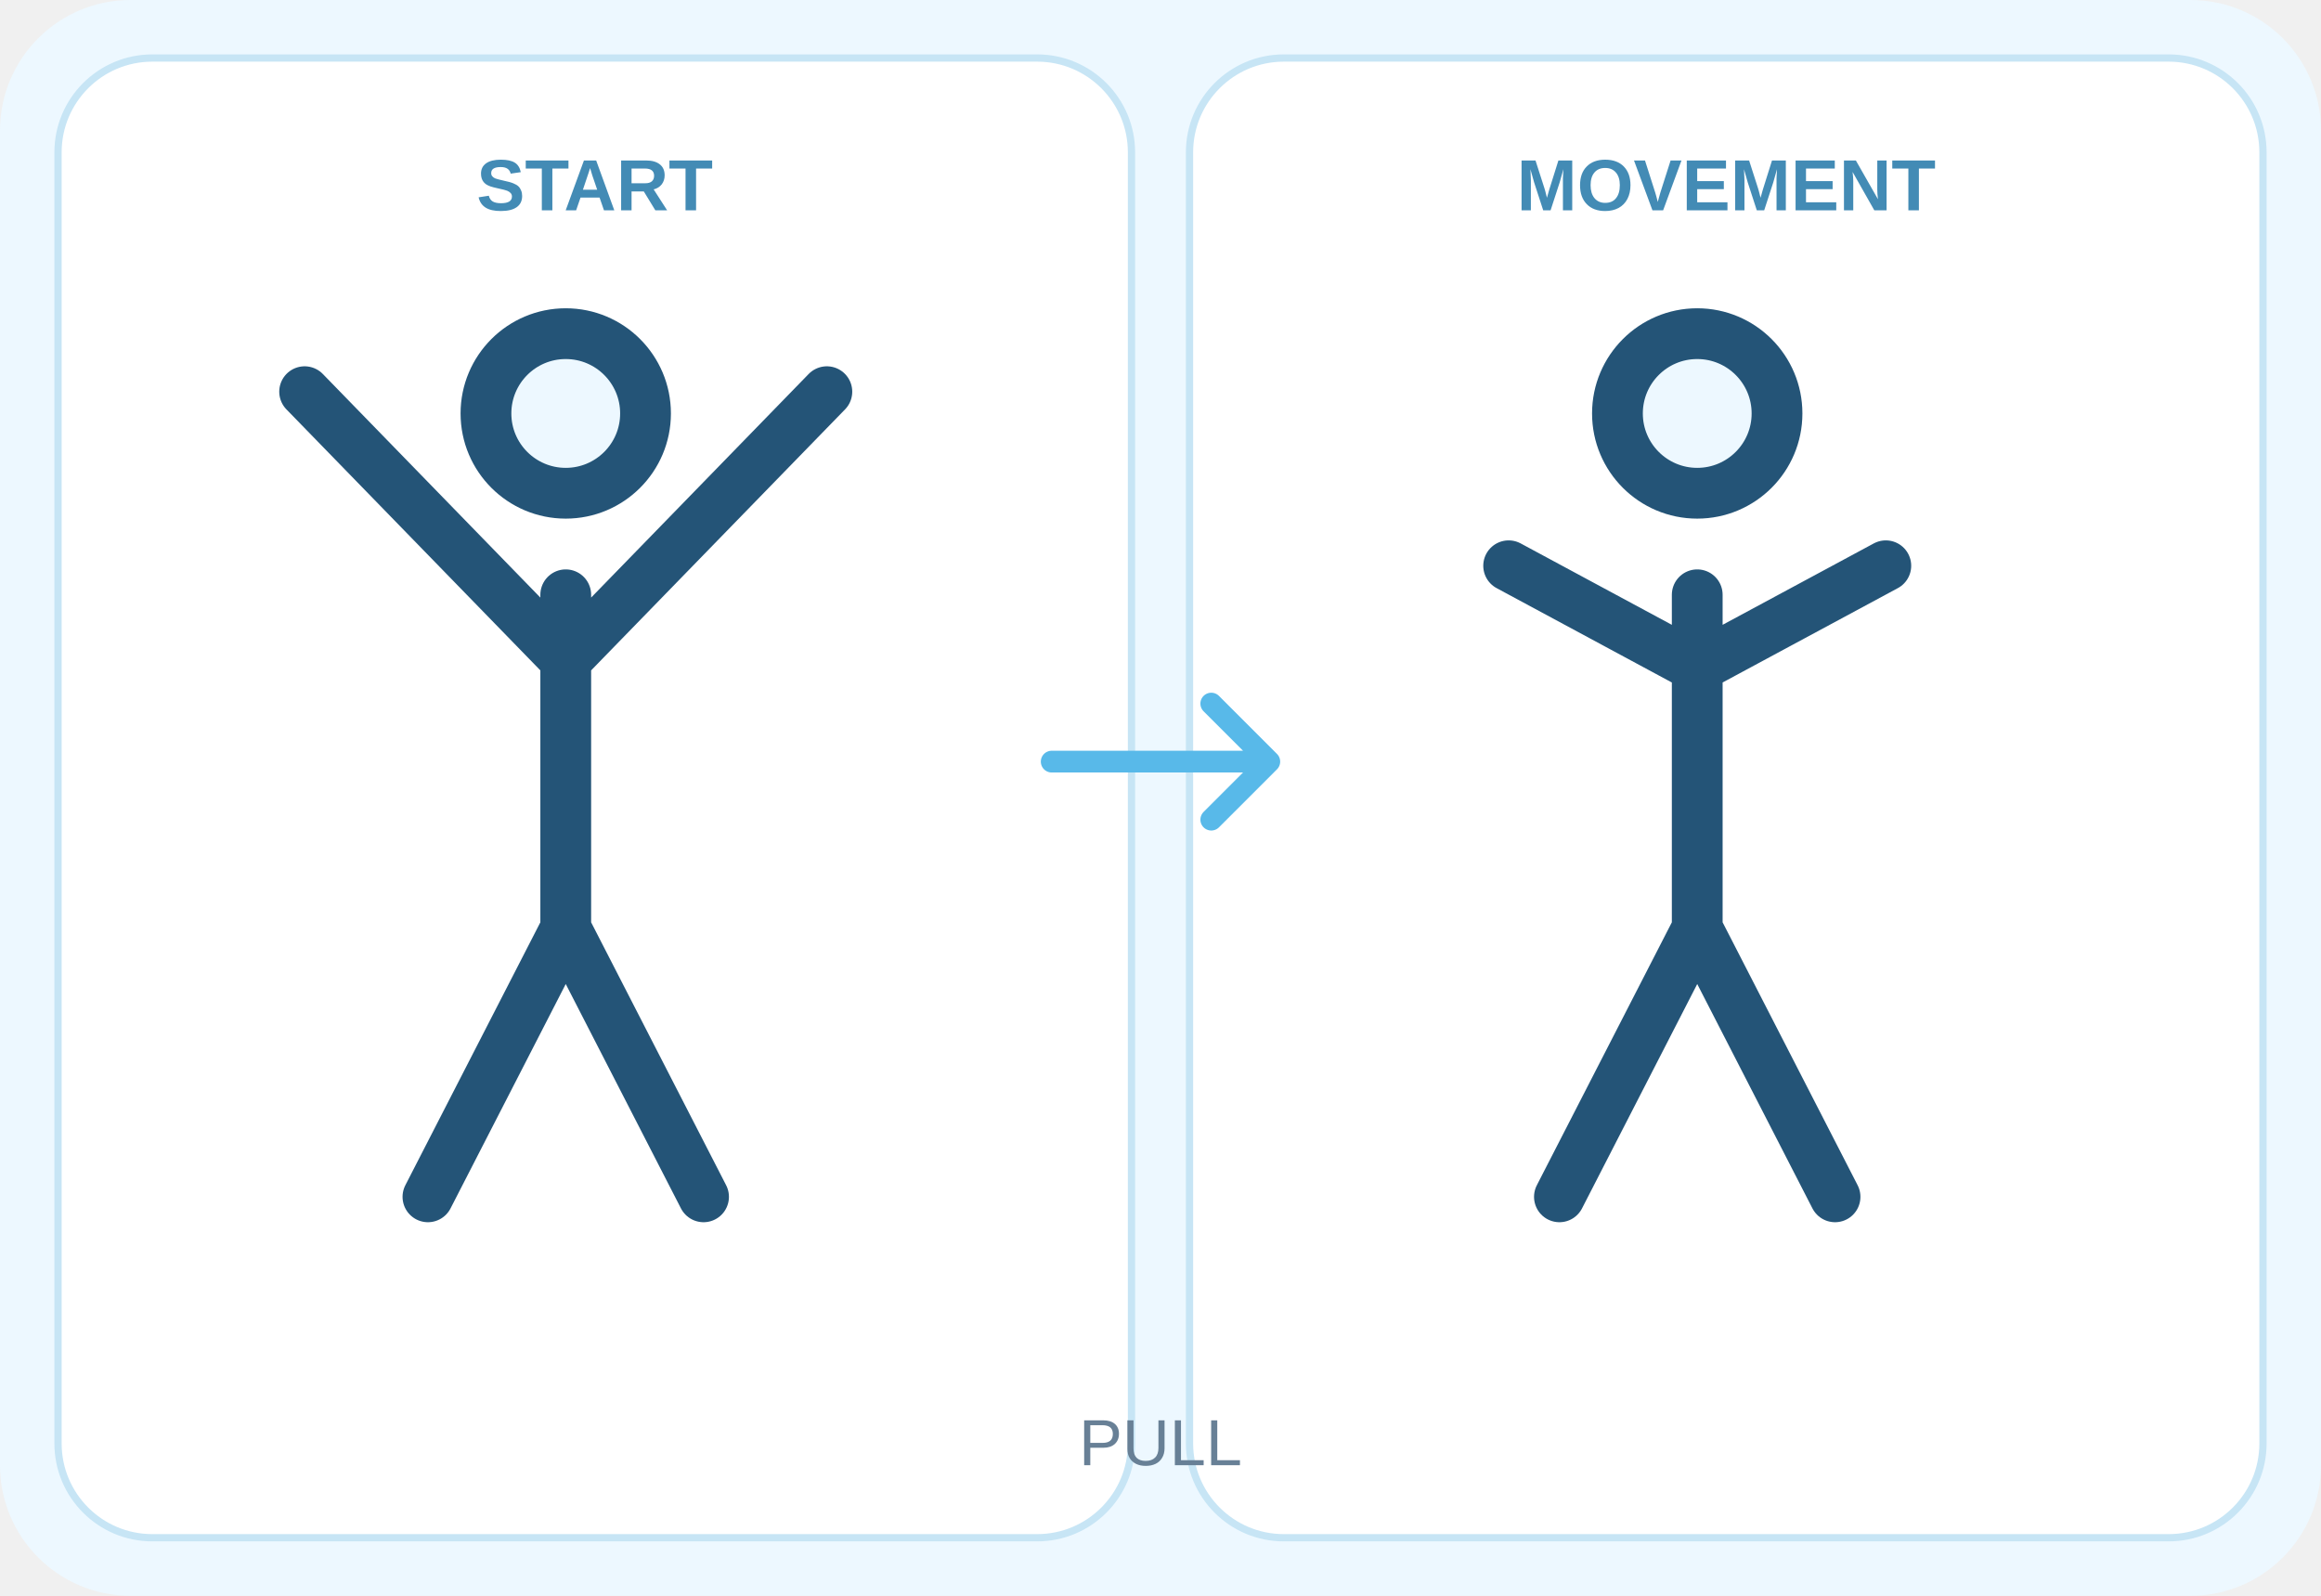
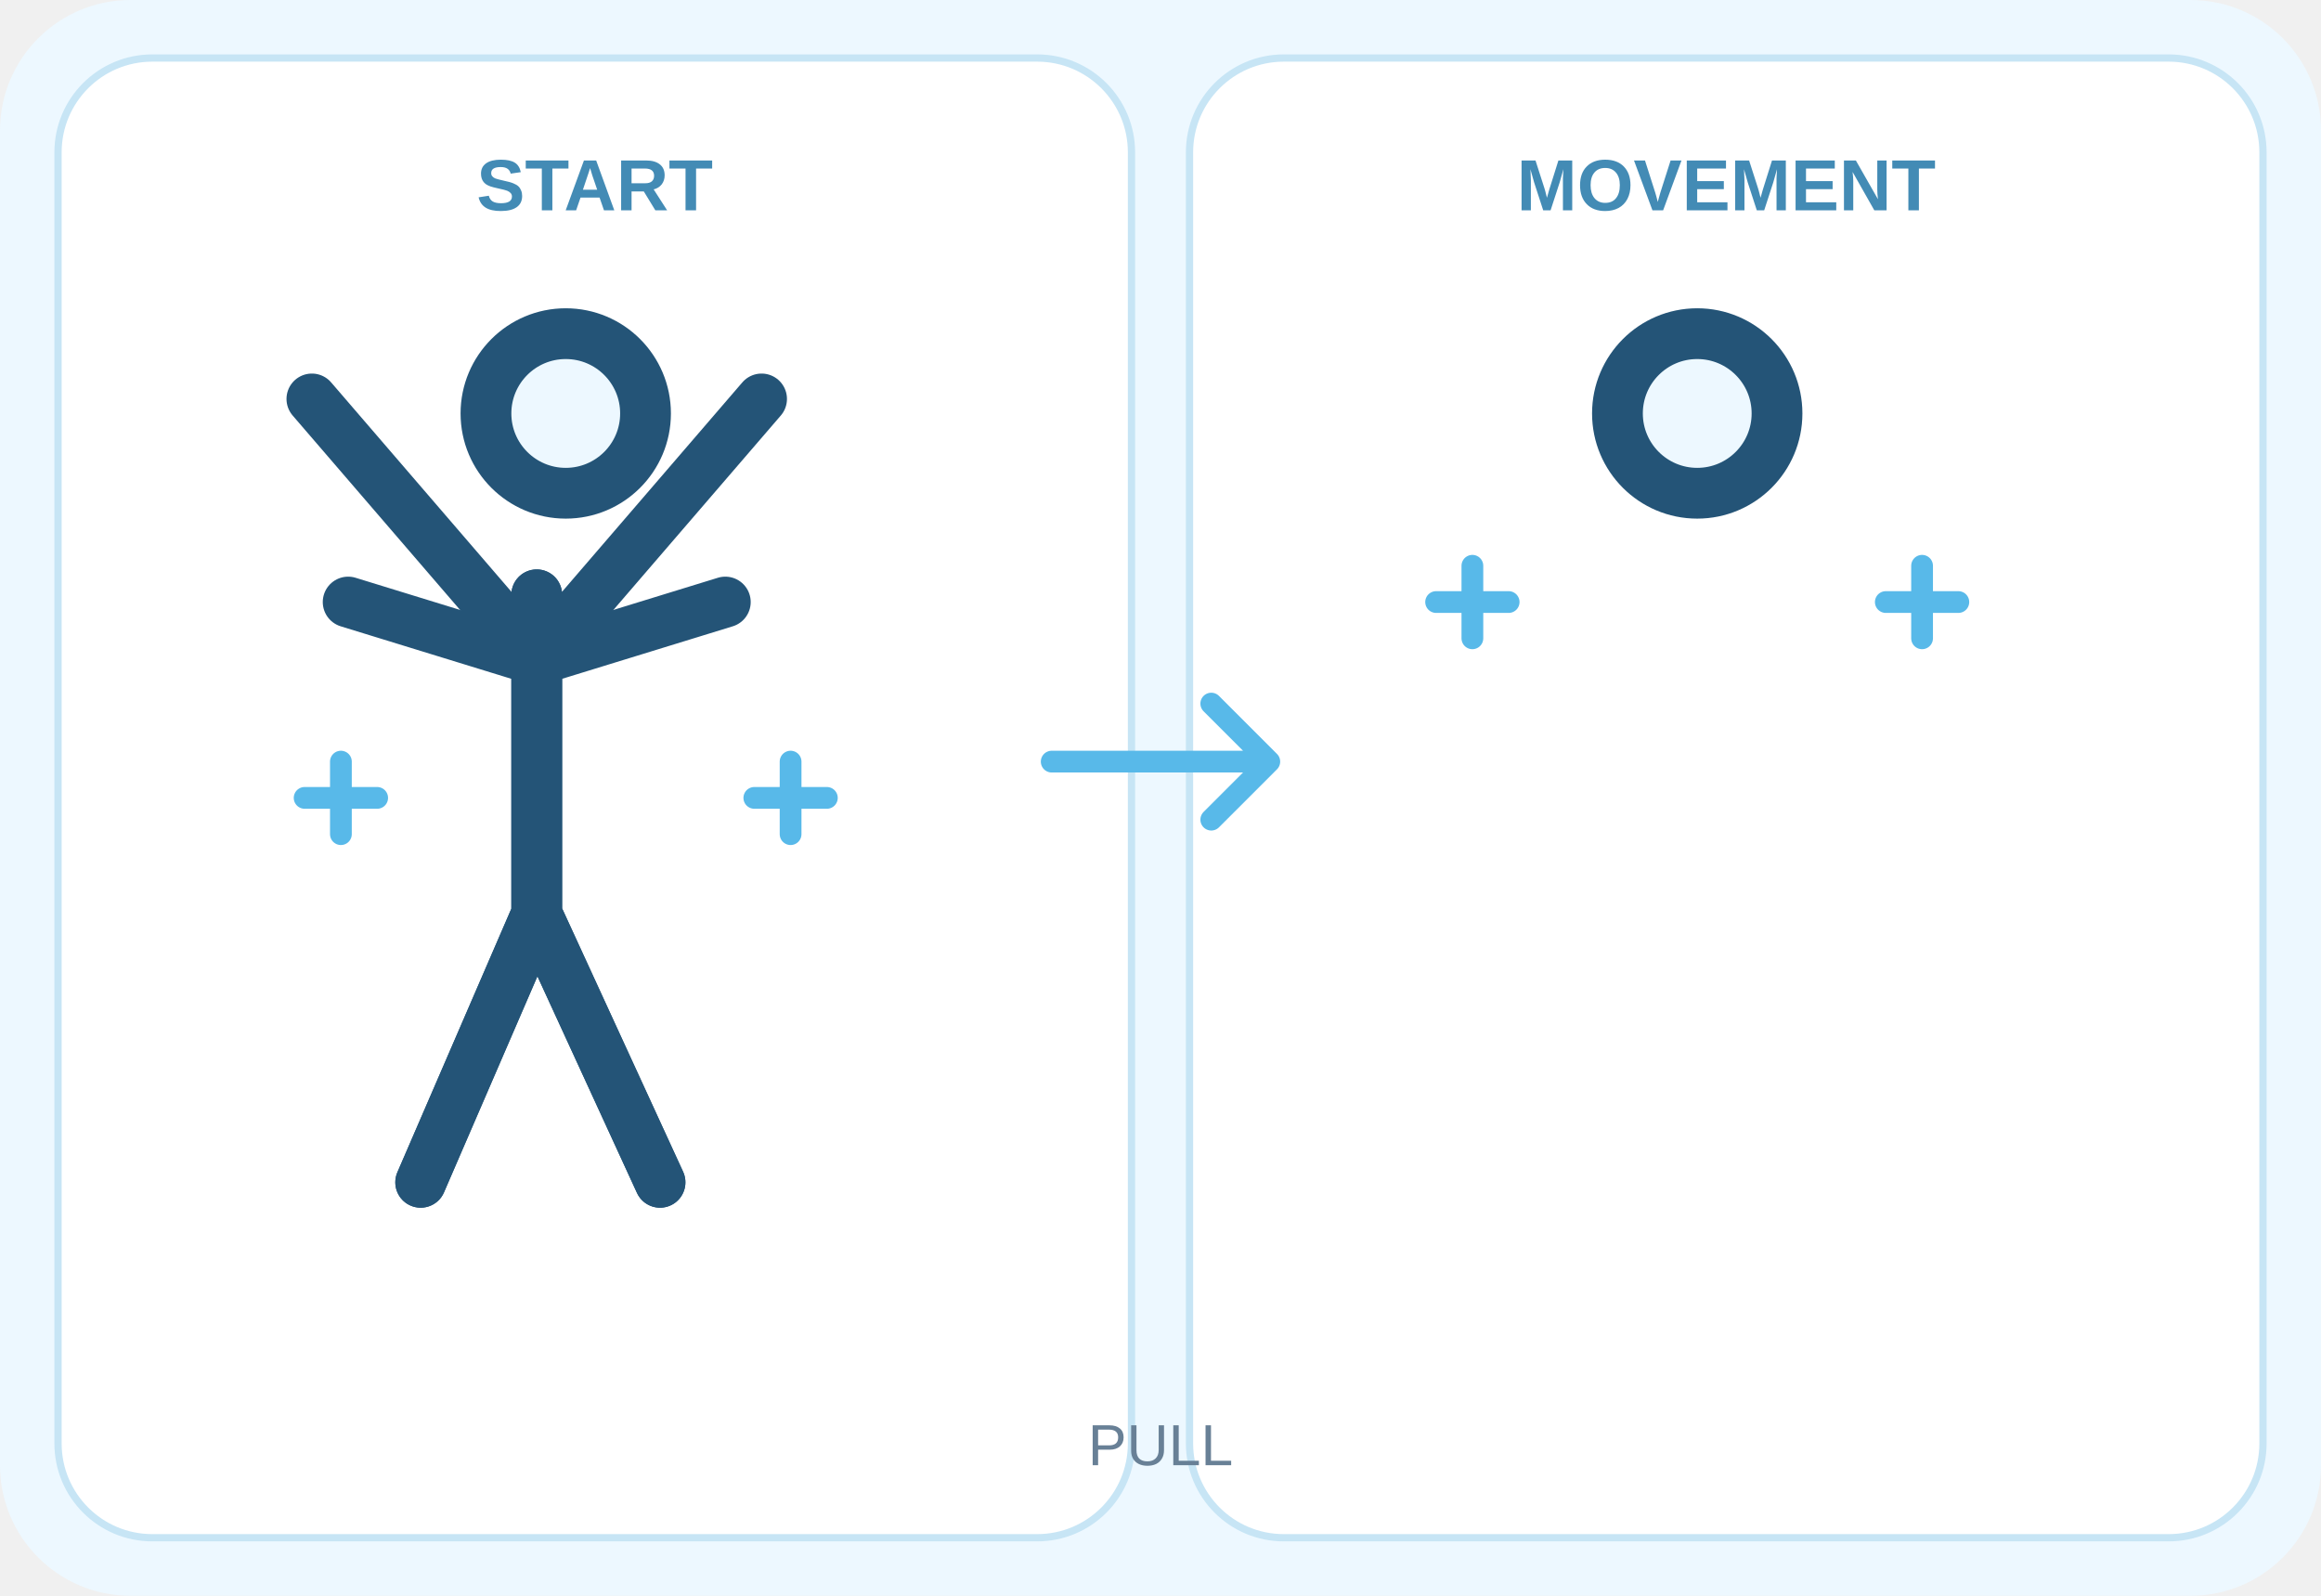
- <svg xmlns="http://www.w3.org/2000/svg" viewBox="0 0 320 220">
+ <svg xmlns="http://www.w3.org/2000/svg" viewBox="0 0 320 220" role="img" aria-label="PULL exercise start and movement">
  <rect width="320" height="220" rx="18" fill="#edf8ff" />
  <rect x="8" y="8" width="148" height="204" rx="13" fill="#fff" stroke="#c7e5f5" />
  <rect x="164" y="8" width="148" height="204" rx="13" fill="#fff" stroke="#c7e5f5" />
-   <text x="82" y="29" text-anchor="middle" font-family="Arial" font-size="10" font-weight="700" fill="#438bb5">START</text>
-   <text x="238" y="29" text-anchor="middle" font-family="Arial" font-size="10" font-weight="700" fill="#438bb5">MOVEMENT</text>
-   <g transform="translate(0 0)" fill="none" stroke="#245477" stroke-width="7" stroke-linecap="round" stroke-linejoin="round">
+   <text x="82" y="29" text-anchor="middle" font-family="Arial,sans-serif" font-size="10" font-weight="700" fill="#438bb5">START</text>
+   <text x="238" y="29" text-anchor="middle" font-family="Arial,sans-serif" font-size="10" font-weight="700" fill="#438bb5">MOVEMENT</text>
+   <g fill="none" stroke="#245477" stroke-width="7" stroke-linecap="round" stroke-linejoin="round">
    <circle cx="78" cy="57" r="11" fill="#edf8ff" />
-     <path d="M78 82 L78 128 M78 91 L42 54 M78 91 L114 54 M78 128 L59 165 M78 128 L97 165" />
+     <path d="M74 82 L74 126 M74 91 L43 55 M74 91 L105 55 M74 126 L58 163 M74 126 L91 163" />
  </g>
-   <g transform="translate(156 0)" fill="none" stroke="#245477" stroke-width="7" stroke-linecap="round" stroke-linejoin="round">
-     <circle cx="78" cy="57" r="11" fill="#edf8ff" />
-     <path d="M78 82 L78 128 M78 92 L52 78 M78 92 L104 78 M78 128 L59 165 M78 128 L97 165" />
+   <g stroke="#58b9e9" stroke-width="3" stroke-linecap="round">
+     <path d="M42 110 h10 M47 105 v10 M104 110 h10 M109 105 v10" />
+   </g>
+   <g fill="none" stroke="#245477" stroke-width="7" stroke-linecap="round" stroke-linejoin="round">
+     <circle cx="234" cy="57" r="11" fill="#edf8ff" />
+     <path d="M74 82 L74 126 M74 91 L48 83 M74 91 L100 83 M74 126 L58 163 M74 126 L91 163" />
+   </g>
+   <g stroke="#58b9e9" stroke-width="3" stroke-linecap="round">
+     <path d="M198 83 h10 M203 78 v10 M260 83 h10 M265 78 v10" />
  </g>
  <path d="M145 105h30m-8 -8 8 8 -8 8" stroke="#58b9e9" stroke-width="3" fill="none" stroke-linecap="round" stroke-linejoin="round" />
-   <text x="160" y="202" text-anchor="middle" font-family="Arial" font-size="9" fill="#688096">PULL</text>
+   <text x="160" y="202" text-anchor="middle" font-family="Arial,sans-serif" font-size="8" fill="#688096">PULL</text>
</svg>
